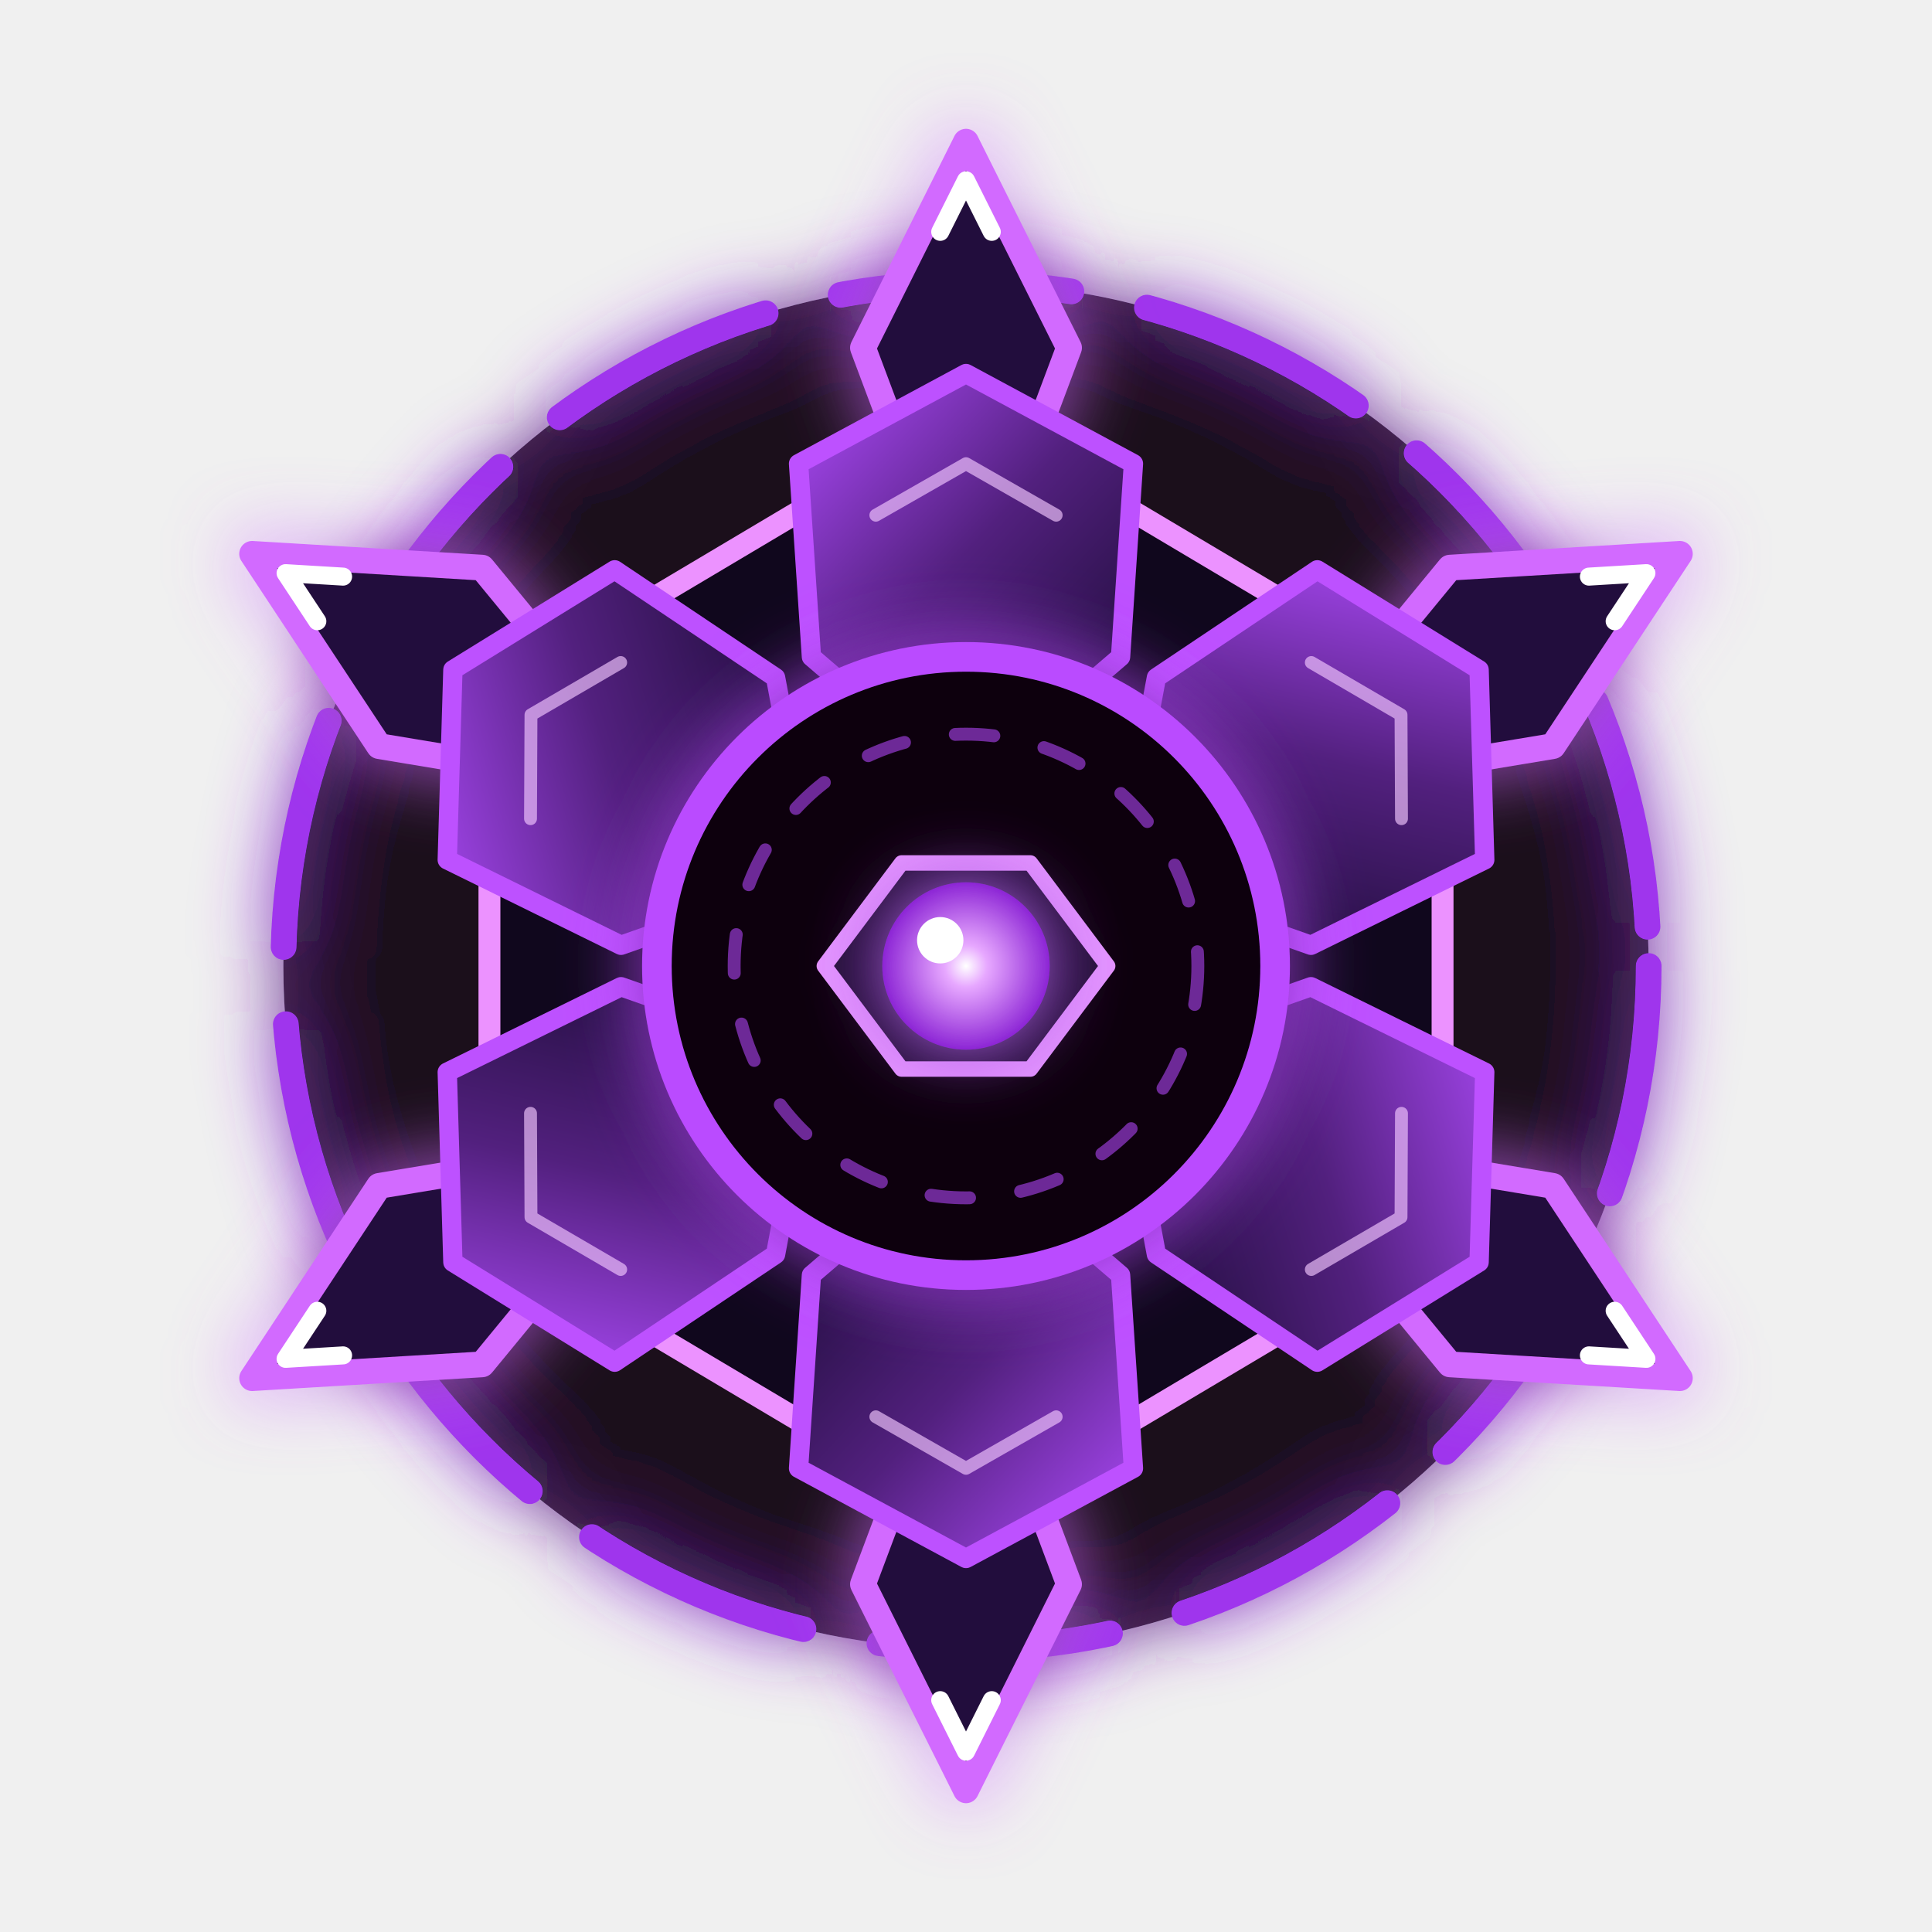
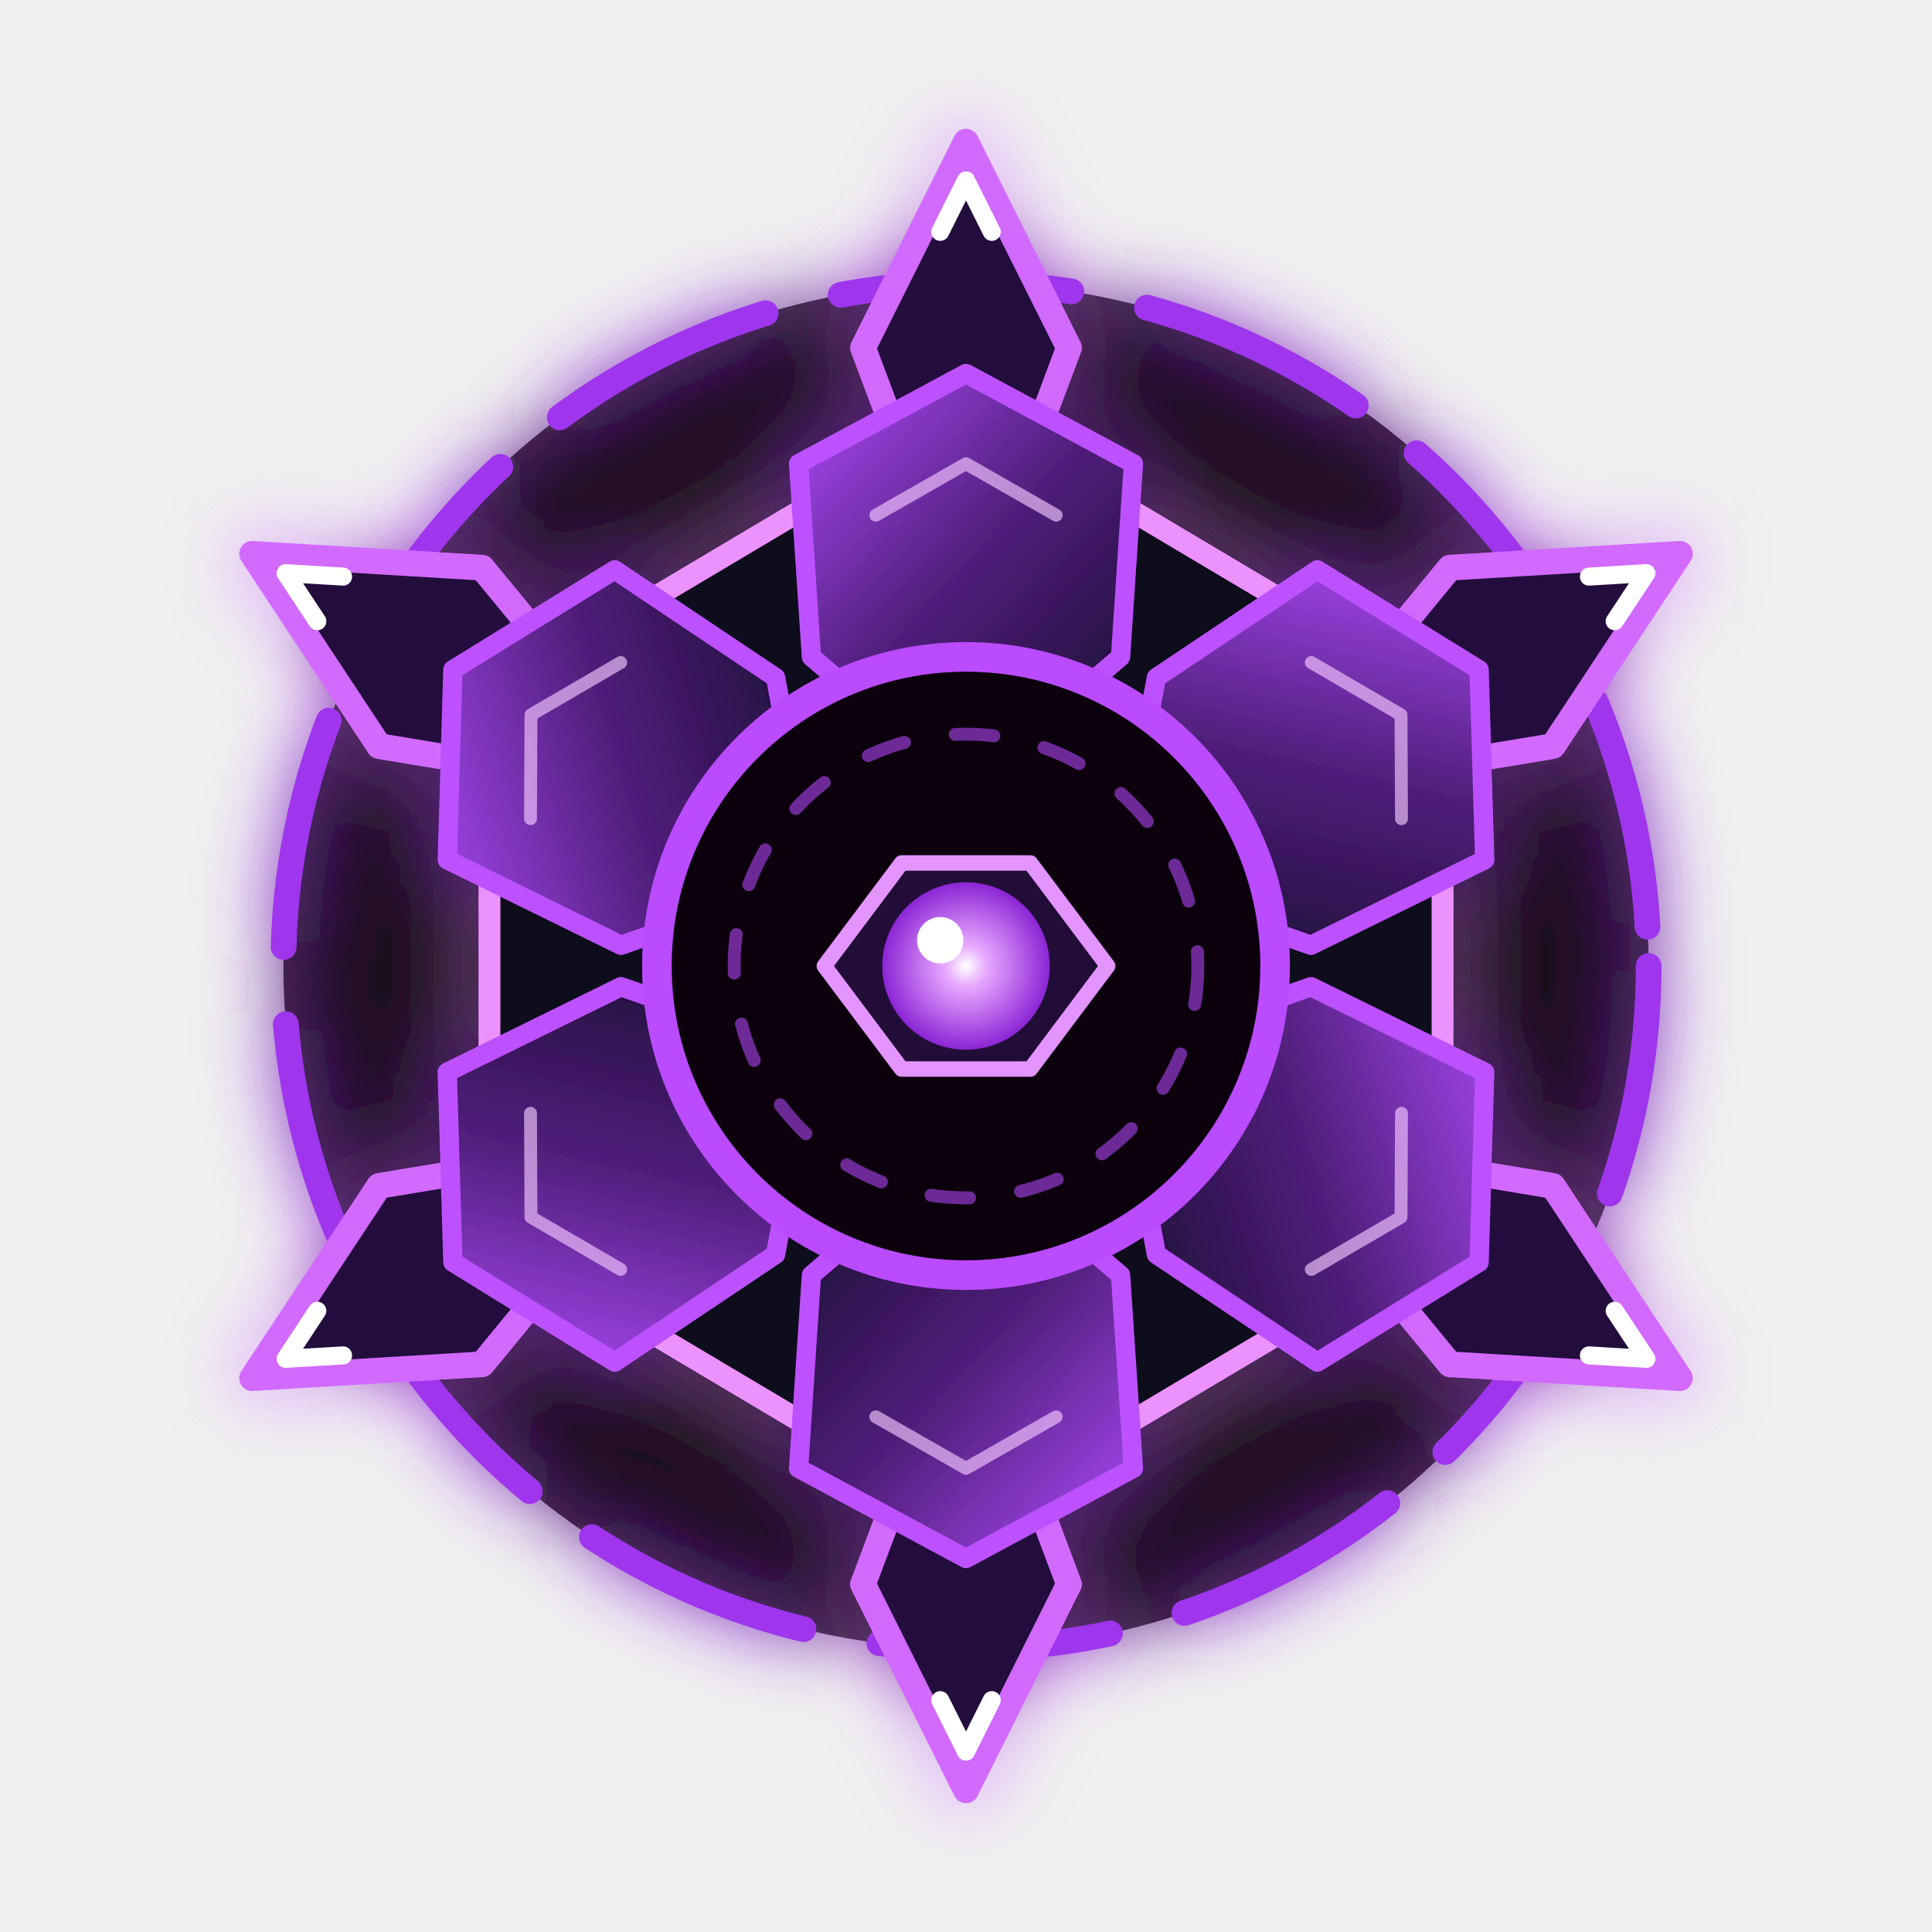
<svg xmlns="http://www.w3.org/2000/svg" width="150" height="150" viewBox="0 0 150 150">
  <defs>
    <linearGradient id="armor" x1="0" y1="0" x2="1" y2="1">
      <stop offset="0" stop-color="#b14cff" />
      <stop offset="0.5" stop-color="#52207e" />
      <stop offset="1" stop-color="#180b31" />
    </linearGradient>
    <radialGradient id="core">
      <stop offset="0" stop-color="#ffffff" />
      <stop offset="0.25" stop-color="#e7a8ff" />
      <stop offset="1" stop-color="#8c25d5" />
    </radialGradient>
    <filter id="glow" x="-70%" y="-70%" width="240%" height="240%">
      <feGaussianBlur stdDeviation="2.8" result="blur" />
      <feMerge>
        <feMergeNode in="blur" />
        <feMergeNode in="SourceGraphic" />
      </feMerge>
    </filter>
    <g id="fin">
      <path d="M-8 -48 L0 -64 L8 -48 L5 -40 L-5 -40 Z" fill="#24103c" stroke="#d26aff" stroke-width="2" />
      <path d="M-2 -57 L0 -61 L2 -57" fill="none" stroke="#ffffff" stroke-width="1.4" />
    </g>
    <g id="plate">
      <path d="M-13 -39 L0 -46 L13 -39 L12 -24 L5 -18 L-5 -18 L-12 -24 Z" fill="url(#armor)" stroke="#bd51ff" stroke-width="1.5" />
      <path d="M-7 -35 L0 -39 L7 -35" fill="none" stroke="#f2c8ff" stroke-width="1" opacity="0.65" />
    </g>
  </defs>
-   <g transform="translate(75 75)" stroke-linejoin="round" stroke-linecap="round">
-     <circle r="53" fill="#080411" fill-opacity="0.75" stroke="#9f36ed" stroke-width="2" stroke-dasharray="18 6" filter="url(#glow)" />
-     <g filter="url(#glow)">
+   <g transform="translate(75 75)" stroke-linejoin="round" stroke-linecap="round" filter="url(#glow)">
+     <circle r="53" fill="#080411" fill-opacity="0.75" stroke="#9f36ed" stroke-width="2" stroke-dasharray="18 6" />
+     <g>
      <use href="#fin" />
      <use href="#fin" transform="rotate(60)" />
      <use href="#fin" transform="rotate(120)" />
      <use href="#fin" transform="rotate(180)" />
      <use href="#fin" transform="rotate(240)" />
      <use href="#fin" transform="rotate(300)" />
    </g>
    <path d="M0 -43 L37 -21 L37 21 L0 43 L-37 21 L-37 -21 Z" fill="#10071d" stroke="#ec92ff" stroke-width="1.7" />
    <g>
      <use href="#plate" />
      <use href="#plate" transform="rotate(60)" />
      <use href="#plate" transform="rotate(120)" />
      <use href="#plate" transform="rotate(180)" />
      <use href="#plate" transform="rotate(240)" />
      <use href="#plate" transform="rotate(300)" />
    </g>
-     <circle r="24" fill="#08030f" stroke="#ba4cff" stroke-width="2.3" filter="url(#glow)" />
+     <circle r="24" fill="#08030f" stroke="#ba4cff" stroke-width="2.3" />
    <circle r="18" fill="none" stroke="#6d2997" stroke-width="1" stroke-dasharray="3 4" />
    <path d="M-11 0 L-5 -8 L5 -8 L11 0 L5 8 L-5 8 Z" fill="#241037" stroke="#e394ff" stroke-width="1.2" />
-     <circle r="6.5" fill="url(#core)" filter="url(#glow)" />
+     <circle r="6.5" fill="url(#core)" />
    <circle cx="-2" cy="-2" r="1.8" fill="#ffffff" />
  </g>
</svg>
